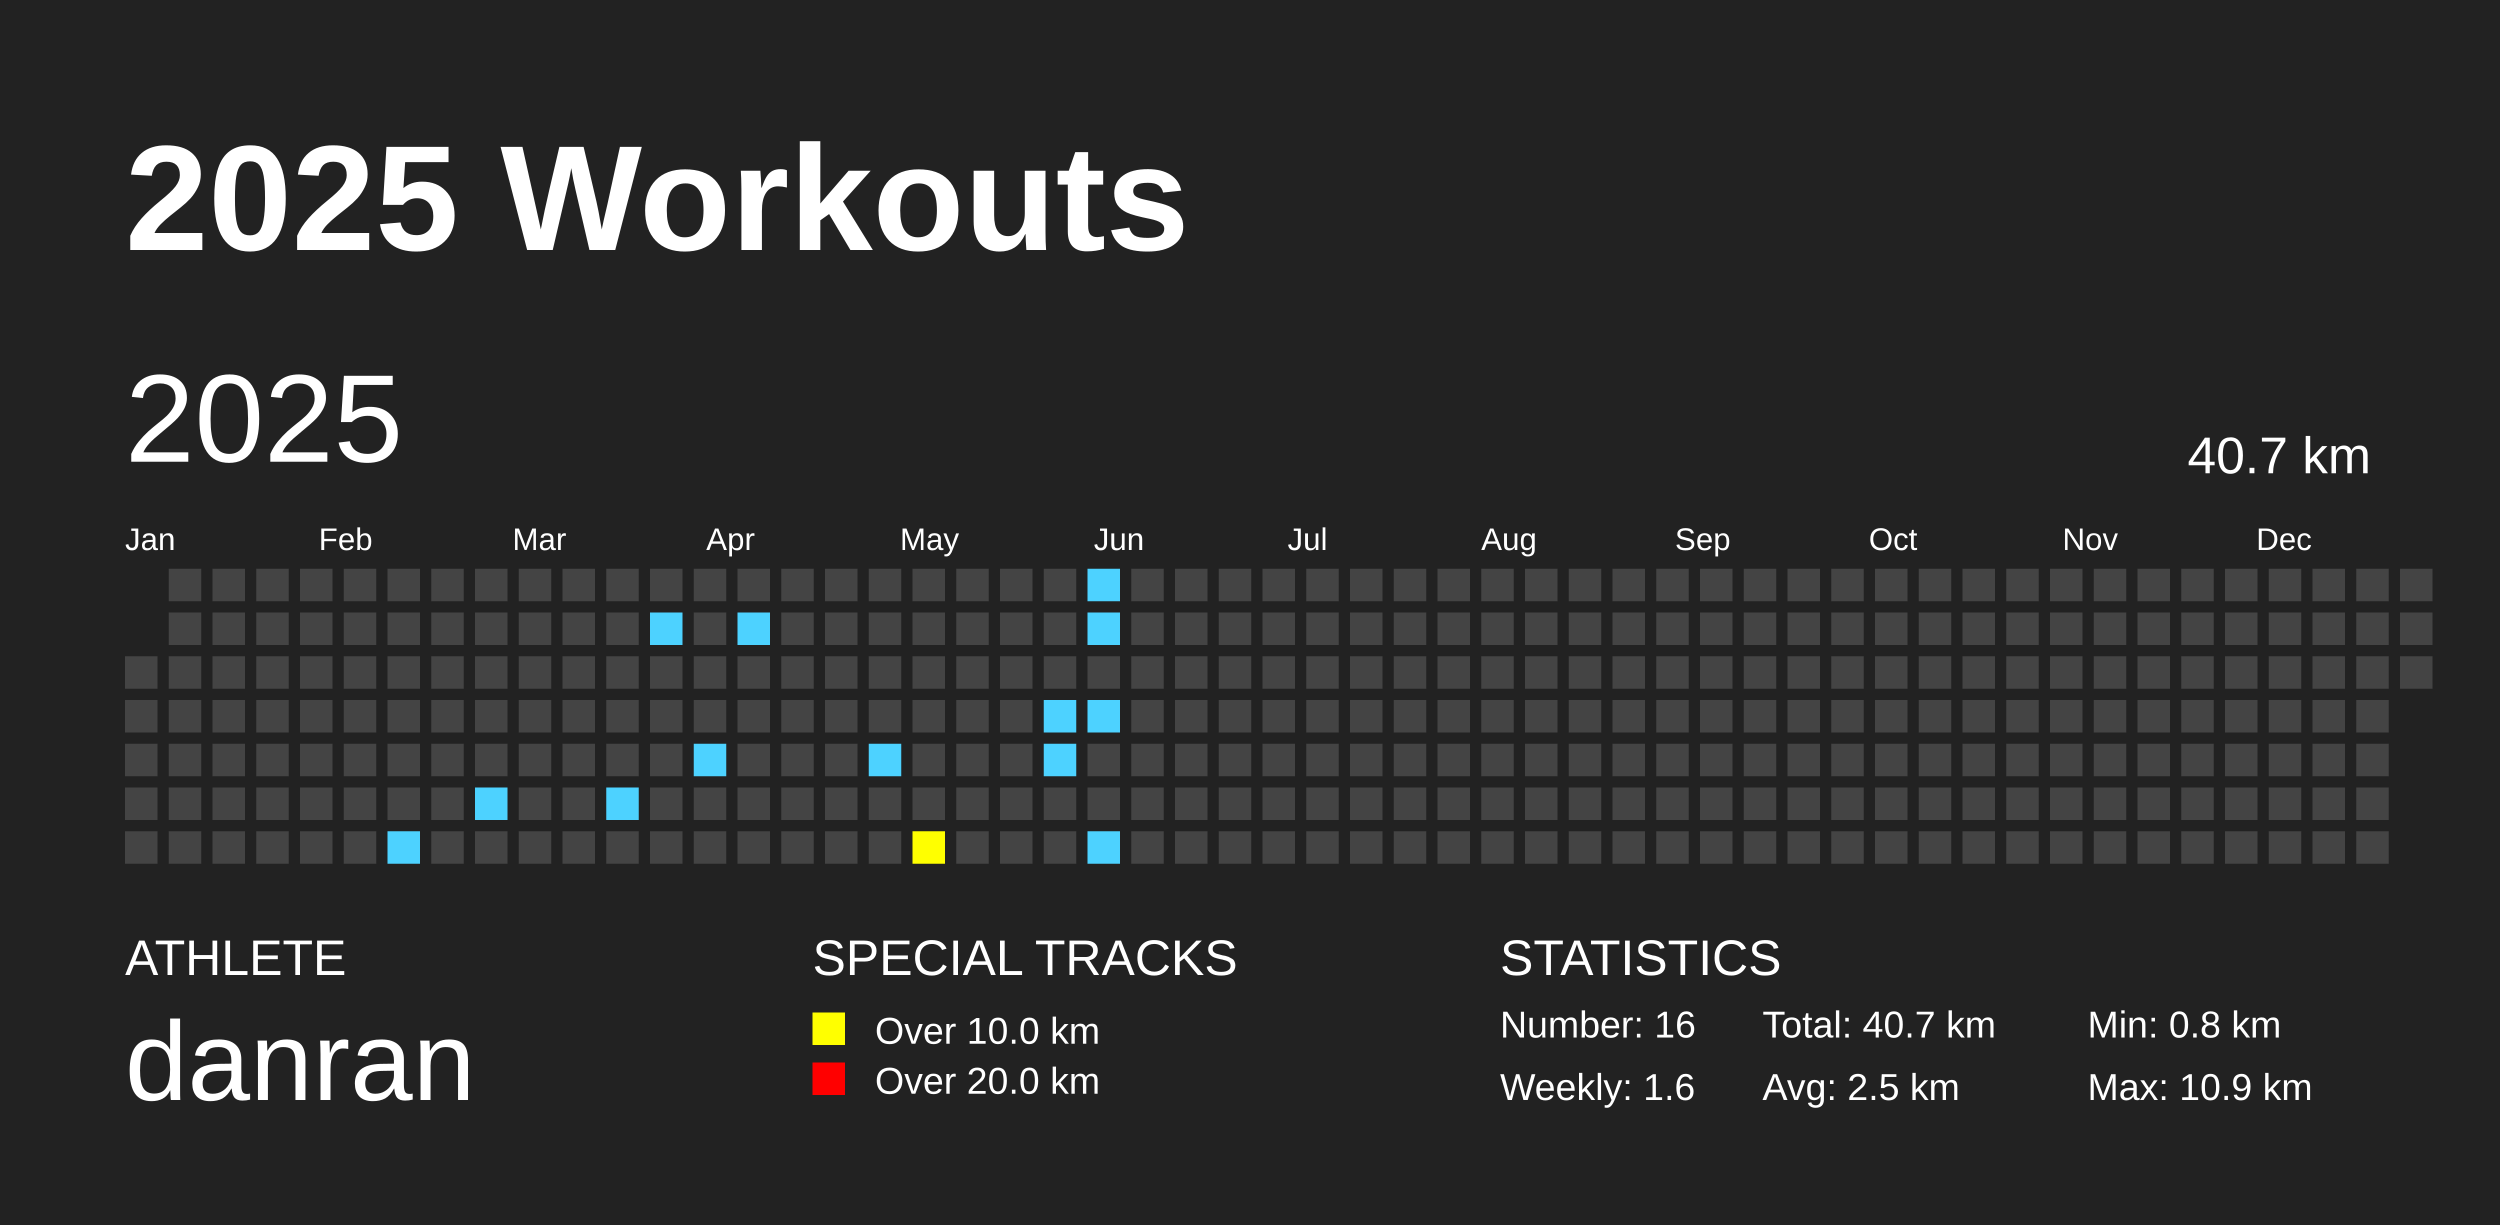
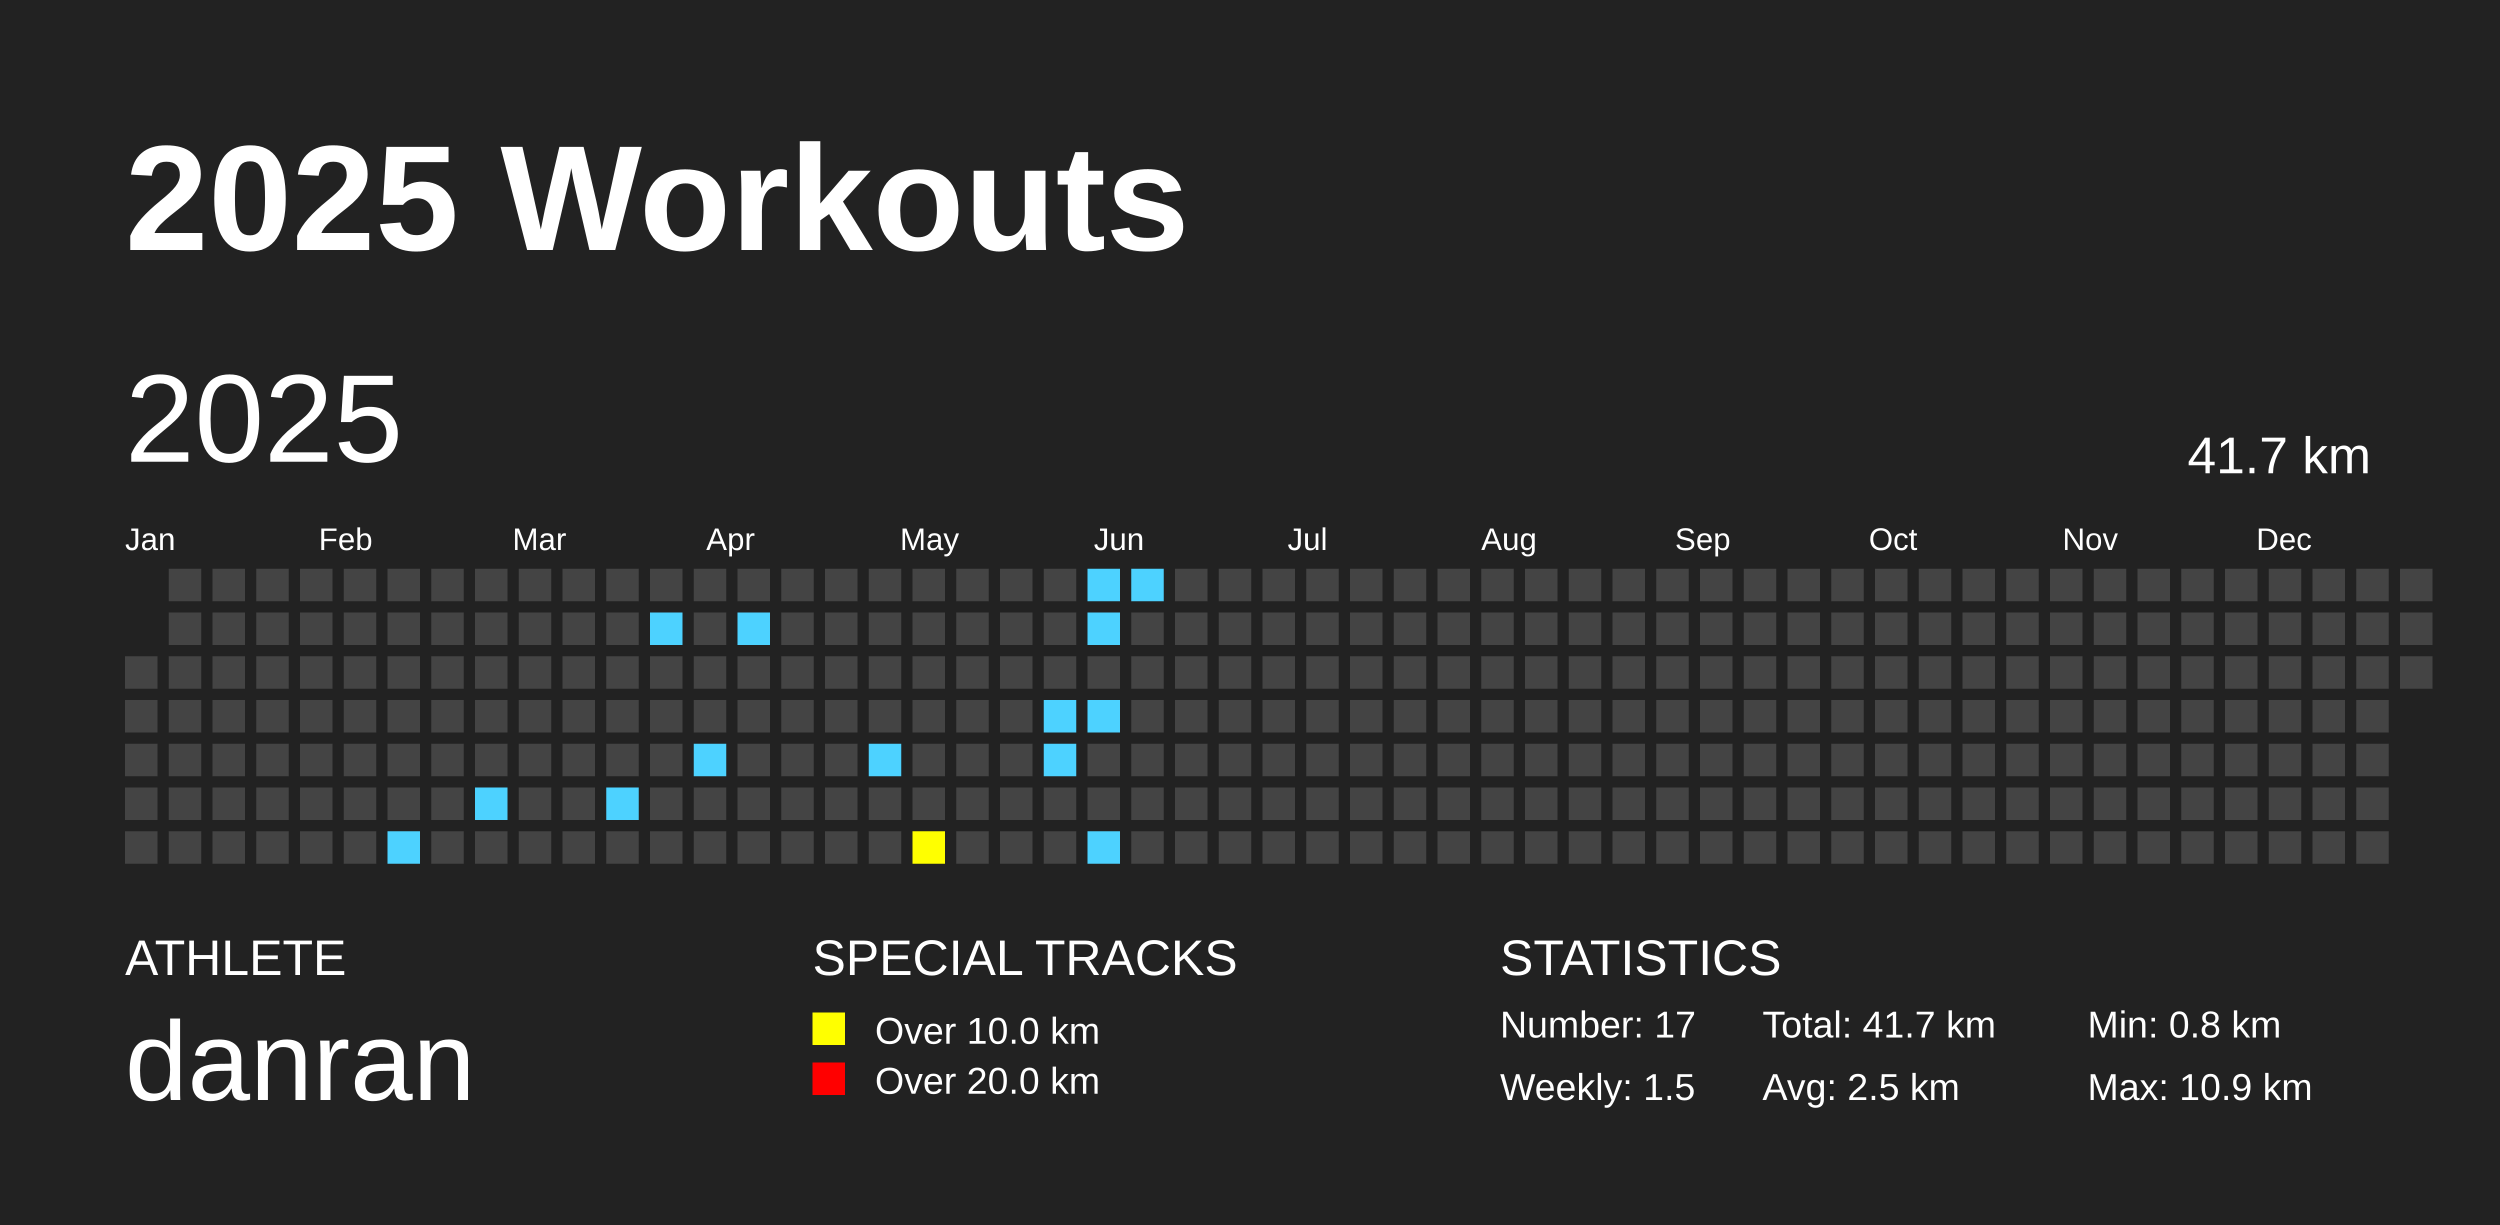
<svg xmlns="http://www.w3.org/2000/svg" baseProfile="full" height="98mm" version="1.1" viewBox="0,0,200,98" width="200mm">
  <defs />
  <rect fill="#222222" height="98" width="200" x="0" y="0" />
  <text fill="#FFFFFF" style="font-size:12px; font-family:Arial; font-weight:bold;" x="10" y="20">2025 Workouts</text>
  <text fill="#FFFFFF" style="font-size:4px; font-family:Arial" x="10" y="78">ATHLETE</text>
  <text fill="#FFFFFF" style="font-size:9px; font-family:Arial" x="10" y="88">danran</text>
  <text fill="#FFFFFF" style="font-size:4px; font-family:Arial" x="65" y="78">SPECIAL TRACKS</text>
  <rect fill="yellow" height="2.6" width="2.6" x="65" y="81" />
  <text fill="#FFFFFF" style="font-size:3px; font-family:Arial" x="70" y="83.5">Over 10.0 km</text>
  <rect fill="red" height="2.6" width="2.6" x="65" y="85" />
  <text fill="#FFFFFF" style="font-size:3px; font-family:Arial" x="70" y="87.5">Over 20.0 km</text>
  <text fill="#FFFFFF" style="font-size:4px; font-family:Arial" x="120" y="78">STATISTICS</text>
-   <text fill="#FFFFFF" style="font-size:3px; font-family:Arial" x="120" y="83">Number: 16</text>
-   <text fill="#FFFFFF" style="font-size:3px; font-family:Arial" x="120" y="88">Weekly: 1.6</text>
-   <text fill="#FFFFFF" style="font-size:3px; font-family:Arial" x="141" y="83">Total: 40.7 km</text>
+   <text fill="#FFFFFF" style="font-size:3px; font-family:Arial" x="120" y="83">Number: 17</text>
+   <text fill="#FFFFFF" style="font-size:3px; font-family:Arial" x="120" y="88">Weekly: 1.5</text>
+   <text fill="#FFFFFF" style="font-size:3px; font-family:Arial" x="141" y="83">Total: 41.7 km</text>
  <text fill="#FFFFFF" style="font-size:3px; font-family:Arial" x="141" y="88">Avg: 2.5 km</text>
  <text fill="#FFFFFF" style="font-size:3px; font-family:Arial" x="167" y="83">Min: 0.8 km</text>
  <text fill="#FFFFFF" style="font-size:3px; font-family:Arial" x="167" y="88">Max: 10.9 km</text>
  <text dominant-baseline="hanging" fill="#FFFFFF" style="font-size:10.0px; font-family:Arial;" x="10" y="30">2025</text>
-   <text dominant-baseline="hanging" fill="#FFFFFF" style="font-size:4.125px; font-family:Arial;" x="175" y="35">40.7 km</text>
+   <text dominant-baseline="hanging" fill="#FFFFFF" style="font-size:4.125px; font-family:Arial;" x="175" y="35">41.7 km</text>
  <text fill="#FFFFFF" style="font-size:2.5px; font-family:Arial" x="10.0" y="44">Jan</text>
  <text fill="#FFFFFF" style="font-size:2.5px; font-family:Arial" x="25.5" y="44">Feb</text>
  <text fill="#FFFFFF" style="font-size:2.5px; font-family:Arial" x="41.0" y="44">Mar</text>
  <text fill="#FFFFFF" style="font-size:2.5px; font-family:Arial" x="56.5" y="44">Apr</text>
  <text fill="#FFFFFF" style="font-size:2.5px; font-family:Arial" x="72.0" y="44">May</text>
  <text fill="#FFFFFF" style="font-size:2.5px; font-family:Arial" x="87.5" y="44">Jun</text>
  <text fill="#FFFFFF" style="font-size:2.5px; font-family:Arial" x="103.0" y="44">Jul</text>
  <text fill="#FFFFFF" style="font-size:2.5px; font-family:Arial" x="118.5" y="44">Aug</text>
  <text fill="#FFFFFF" style="font-size:2.5px; font-family:Arial" x="134.0" y="44">Sep</text>
  <text fill="#FFFFFF" style="font-size:2.5px; font-family:Arial" x="149.5" y="44">Oct</text>
  <text fill="#FFFFFF" style="font-size:2.5px; font-family:Arial" x="165.0" y="44">Nov</text>
  <text fill="#FFFFFF" style="font-size:2.5px; font-family:Arial" x="180.5" y="44">Dec</text>
  <rect fill="#444444" height="2.6" width="2.6" x="10.0" y="52.5" />
  <rect fill="#444444" height="2.6" width="2.6" x="10.0" y="56.0" />
  <rect fill="#444444" height="2.6" width="2.6" x="10.0" y="59.5" />
  <rect fill="#444444" height="2.6" width="2.6" x="10.0" y="63.0" />
  <rect fill="#444444" height="2.6" width="2.6" x="10.0" y="66.5" />
  <rect fill="#444444" height="2.6" width="2.6" x="13.5" y="45.5" />
  <rect fill="#444444" height="2.6" width="2.6" x="13.5" y="49.0" />
  <rect fill="#444444" height="2.6" width="2.6" x="13.5" y="52.5" />
  <rect fill="#444444" height="2.6" width="2.6" x="13.5" y="56.0" />
  <rect fill="#444444" height="2.6" width="2.6" x="13.5" y="59.5" />
  <rect fill="#444444" height="2.6" width="2.6" x="13.5" y="63.0" />
  <rect fill="#444444" height="2.6" width="2.6" x="13.5" y="66.5" />
  <rect fill="#444444" height="2.6" width="2.6" x="17.0" y="45.5" />
  <rect fill="#444444" height="2.6" width="2.6" x="17.0" y="49.0" />
  <rect fill="#444444" height="2.6" width="2.6" x="17.0" y="52.5" />
  <rect fill="#444444" height="2.6" width="2.6" x="17.0" y="56.0" />
  <rect fill="#444444" height="2.6" width="2.6" x="17.0" y="59.5" />
  <rect fill="#444444" height="2.6" width="2.6" x="17.0" y="63.0" />
  <rect fill="#444444" height="2.6" width="2.6" x="17.0" y="66.5" />
  <rect fill="#444444" height="2.6" width="2.6" x="20.5" y="45.5" />
  <rect fill="#444444" height="2.6" width="2.6" x="20.5" y="49.0" />
  <rect fill="#444444" height="2.6" width="2.6" x="20.5" y="52.5" />
  <rect fill="#444444" height="2.6" width="2.6" x="20.5" y="56.0" />
  <rect fill="#444444" height="2.6" width="2.6" x="20.5" y="59.5" />
  <rect fill="#444444" height="2.6" width="2.6" x="20.5" y="63.0" />
  <rect fill="#444444" height="2.6" width="2.6" x="20.5" y="66.5" />
  <rect fill="#444444" height="2.6" width="2.6" x="24.0" y="45.5" />
  <rect fill="#444444" height="2.6" width="2.6" x="24.0" y="49.0" />
  <rect fill="#444444" height="2.6" width="2.6" x="24.0" y="52.5" />
  <rect fill="#444444" height="2.6" width="2.6" x="24.0" y="56.0" />
  <rect fill="#444444" height="2.6" width="2.6" x="24.0" y="59.5" />
  <rect fill="#444444" height="2.6" width="2.6" x="24.0" y="63.0" />
  <rect fill="#444444" height="2.6" width="2.6" x="24.0" y="66.5" />
  <rect fill="#444444" height="2.6" width="2.6" x="27.5" y="45.5" />
  <rect fill="#444444" height="2.6" width="2.6" x="27.5" y="49.0" />
  <rect fill="#444444" height="2.6" width="2.6" x="27.5" y="52.5" />
  <rect fill="#444444" height="2.6" width="2.6" x="27.5" y="56.0" />
  <rect fill="#444444" height="2.6" width="2.6" x="27.5" y="59.5" />
  <rect fill="#444444" height="2.6" width="2.6" x="27.5" y="63.0" />
  <rect fill="#444444" height="2.6" width="2.6" x="27.5" y="66.5" />
  <rect fill="#444444" height="2.6" width="2.6" x="31.0" y="45.5" />
  <rect fill="#444444" height="2.6" width="2.6" x="31.0" y="49.0" />
  <rect fill="#444444" height="2.6" width="2.6" x="31.0" y="52.5" />
  <rect fill="#444444" height="2.6" width="2.6" x="31.0" y="56.0" />
  <rect fill="#444444" height="2.6" width="2.6" x="31.0" y="59.5" />
  <rect fill="#444444" height="2.6" width="2.6" x="31.0" y="63.0" />
  <rect fill="#4DD2FF" height="2.6" width="2.6" x="31.0" y="66.5" />
  <rect fill="#444444" height="2.6" width="2.6" x="34.5" y="45.5" />
  <rect fill="#444444" height="2.6" width="2.6" x="34.5" y="49.0" />
  <rect fill="#444444" height="2.6" width="2.6" x="34.5" y="52.5" />
  <rect fill="#444444" height="2.6" width="2.6" x="34.5" y="56.0" />
  <rect fill="#444444" height="2.6" width="2.6" x="34.5" y="59.5" />
  <rect fill="#444444" height="2.6" width="2.6" x="34.5" y="63.0" />
  <rect fill="#444444" height="2.6" width="2.6" x="34.5" y="66.5" />
  <rect fill="#444444" height="2.6" width="2.6" x="38.0" y="45.5" />
  <rect fill="#444444" height="2.6" width="2.6" x="38.0" y="49.0" />
  <rect fill="#444444" height="2.6" width="2.6" x="38.0" y="52.5" />
  <rect fill="#444444" height="2.6" width="2.6" x="38.0" y="56.0" />
  <rect fill="#444444" height="2.6" width="2.6" x="38.0" y="59.5" />
  <rect fill="#4DD2FF" height="2.6" width="2.6" x="38.0" y="63.0" />
  <rect fill="#444444" height="2.6" width="2.6" x="38.0" y="66.5" />
  <rect fill="#444444" height="2.6" width="2.6" x="41.5" y="45.5" />
  <rect fill="#444444" height="2.6" width="2.6" x="41.5" y="49.0" />
  <rect fill="#444444" height="2.6" width="2.6" x="41.5" y="52.5" />
  <rect fill="#444444" height="2.6" width="2.6" x="41.5" y="56.0" />
  <rect fill="#444444" height="2.6" width="2.6" x="41.5" y="59.5" />
  <rect fill="#444444" height="2.6" width="2.6" x="41.5" y="63.0" />
  <rect fill="#444444" height="2.6" width="2.6" x="41.5" y="66.5" />
  <rect fill="#444444" height="2.6" width="2.6" x="45.0" y="45.5" />
  <rect fill="#444444" height="2.6" width="2.6" x="45.0" y="49.0" />
  <rect fill="#444444" height="2.6" width="2.6" x="45.0" y="52.5" />
  <rect fill="#444444" height="2.6" width="2.6" x="45.0" y="56.0" />
  <rect fill="#444444" height="2.6" width="2.6" x="45.0" y="59.5" />
  <rect fill="#444444" height="2.6" width="2.6" x="45.0" y="63.0" />
  <rect fill="#444444" height="2.6" width="2.6" x="45.0" y="66.5" />
  <rect fill="#444444" height="2.6" width="2.6" x="48.5" y="45.5" />
  <rect fill="#444444" height="2.6" width="2.6" x="48.5" y="49.0" />
  <rect fill="#444444" height="2.6" width="2.6" x="48.5" y="52.5" />
  <rect fill="#444444" height="2.6" width="2.6" x="48.5" y="56.0" />
  <rect fill="#444444" height="2.6" width="2.6" x="48.5" y="59.5" />
  <rect fill="#4DD2FF" height="2.6" width="2.6" x="48.5" y="63.0" />
  <rect fill="#444444" height="2.6" width="2.6" x="48.5" y="66.5" />
  <rect fill="#444444" height="2.6" width="2.6" x="52.0" y="45.5" />
  <rect fill="#4DD2FF" height="2.6" width="2.6" x="52.0" y="49.0" />
  <rect fill="#444444" height="2.6" width="2.6" x="52.0" y="52.5" />
  <rect fill="#444444" height="2.6" width="2.6" x="52.0" y="56.0" />
  <rect fill="#444444" height="2.6" width="2.6" x="52.0" y="59.5" />
  <rect fill="#444444" height="2.6" width="2.6" x="52.0" y="63.0" />
  <rect fill="#444444" height="2.6" width="2.6" x="52.0" y="66.5" />
  <rect fill="#444444" height="2.6" width="2.6" x="55.5" y="45.5" />
  <rect fill="#444444" height="2.6" width="2.6" x="55.5" y="49.0" />
  <rect fill="#444444" height="2.6" width="2.6" x="55.5" y="52.5" />
  <rect fill="#444444" height="2.6" width="2.6" x="55.5" y="56.0" />
  <rect fill="#4DD2FF" height="2.6" width="2.6" x="55.5" y="59.5" />
  <rect fill="#444444" height="2.6" width="2.6" x="55.5" y="63.0" />
  <rect fill="#444444" height="2.6" width="2.6" x="55.5" y="66.5" />
  <rect fill="#444444" height="2.6" width="2.6" x="59.0" y="45.5" />
  <rect fill="#4DD2FF" height="2.6" width="2.6" x="59.0" y="49.0" />
  <rect fill="#444444" height="2.6" width="2.6" x="59.0" y="52.5" />
  <rect fill="#444444" height="2.6" width="2.6" x="59.0" y="56.0" />
  <rect fill="#444444" height="2.6" width="2.6" x="59.0" y="59.5" />
  <rect fill="#444444" height="2.6" width="2.6" x="59.0" y="63.0" />
  <rect fill="#444444" height="2.6" width="2.6" x="59.0" y="66.5" />
  <rect fill="#444444" height="2.6" width="2.6" x="62.5" y="45.5" />
  <rect fill="#444444" height="2.6" width="2.6" x="62.5" y="49.0" />
  <rect fill="#444444" height="2.6" width="2.6" x="62.5" y="52.5" />
  <rect fill="#444444" height="2.6" width="2.6" x="62.5" y="56.0" />
  <rect fill="#444444" height="2.6" width="2.6" x="62.5" y="59.5" />
  <rect fill="#444444" height="2.6" width="2.6" x="62.5" y="63.0" />
  <rect fill="#444444" height="2.6" width="2.6" x="62.5" y="66.5" />
  <rect fill="#444444" height="2.6" width="2.6" x="66.0" y="45.5" />
  <rect fill="#444444" height="2.6" width="2.6" x="66.0" y="49.0" />
  <rect fill="#444444" height="2.6" width="2.6" x="66.0" y="52.5" />
  <rect fill="#444444" height="2.6" width="2.6" x="66.0" y="56.0" />
  <rect fill="#444444" height="2.6" width="2.6" x="66.0" y="59.5" />
  <rect fill="#444444" height="2.6" width="2.6" x="66.0" y="63.0" />
  <rect fill="#444444" height="2.6" width="2.6" x="66.0" y="66.5" />
  <rect fill="#444444" height="2.6" width="2.6" x="69.5" y="45.5" />
  <rect fill="#444444" height="2.6" width="2.6" x="69.5" y="49.0" />
  <rect fill="#444444" height="2.6" width="2.6" x="69.5" y="52.5" />
  <rect fill="#444444" height="2.6" width="2.6" x="69.5" y="56.0" />
  <rect fill="#4DD2FF" height="2.6" width="2.6" x="69.5" y="59.5" />
  <rect fill="#444444" height="2.6" width="2.6" x="69.5" y="63.0" />
  <rect fill="#444444" height="2.6" width="2.6" x="69.5" y="66.5" />
  <rect fill="#444444" height="2.6" width="2.6" x="73.0" y="45.5" />
  <rect fill="#444444" height="2.6" width="2.6" x="73.0" y="49.0" />
  <rect fill="#444444" height="2.6" width="2.6" x="73.0" y="52.5" />
  <rect fill="#444444" height="2.6" width="2.6" x="73.0" y="56.0" />
  <rect fill="#444444" height="2.6" width="2.6" x="73.0" y="59.5" />
  <rect fill="#444444" height="2.6" width="2.6" x="73.0" y="63.0" />
  <rect fill="yellow" height="2.6" width="2.6" x="73.0" y="66.5" />
  <rect fill="#444444" height="2.6" width="2.6" x="76.5" y="45.5" />
  <rect fill="#444444" height="2.6" width="2.6" x="76.5" y="49.0" />
  <rect fill="#444444" height="2.6" width="2.6" x="76.5" y="52.5" />
  <rect fill="#444444" height="2.6" width="2.6" x="76.5" y="56.0" />
  <rect fill="#444444" height="2.6" width="2.6" x="76.5" y="59.5" />
  <rect fill="#444444" height="2.6" width="2.6" x="76.5" y="63.0" />
  <rect fill="#444444" height="2.6" width="2.6" x="76.5" y="66.5" />
  <rect fill="#444444" height="2.6" width="2.6" x="80.0" y="45.5" />
  <rect fill="#444444" height="2.6" width="2.6" x="80.0" y="49.0" />
  <rect fill="#444444" height="2.6" width="2.6" x="80.0" y="52.5" />
  <rect fill="#444444" height="2.6" width="2.6" x="80.0" y="56.0" />
  <rect fill="#444444" height="2.6" width="2.6" x="80.0" y="59.5" />
  <rect fill="#444444" height="2.6" width="2.6" x="80.0" y="63.0" />
  <rect fill="#444444" height="2.6" width="2.6" x="80.0" y="66.5" />
  <rect fill="#444444" height="2.6" width="2.6" x="83.5" y="45.5" />
  <rect fill="#444444" height="2.6" width="2.6" x="83.5" y="49.0" />
  <rect fill="#444444" height="2.6" width="2.6" x="83.5" y="52.5" />
  <rect fill="#4DD2FF" height="2.6" width="2.6" x="83.5" y="56.0" />
  <rect fill="#4DD2FF" height="2.6" width="2.6" x="83.5" y="59.5" />
  <rect fill="#444444" height="2.6" width="2.6" x="83.5" y="63.0" />
  <rect fill="#444444" height="2.6" width="2.6" x="83.5" y="66.5" />
  <rect fill="#4DD2FF" height="2.6" width="2.6" x="87.0" y="45.5" />
  <rect fill="#4DD2FF" height="2.6" width="2.6" x="87.0" y="49.0" />
  <rect fill="#444444" height="2.6" width="2.6" x="87.0" y="52.5" />
  <rect fill="#4DD2FF" height="2.6" width="2.6" x="87.0" y="56.0" />
  <rect fill="#444444" height="2.6" width="2.6" x="87.0" y="59.5" />
  <rect fill="#444444" height="2.6" width="2.6" x="87.0" y="63.0" />
  <rect fill="#4DD2FF" height="2.6" width="2.6" x="87.0" y="66.5" />
-   <rect fill="#444444" height="2.6" width="2.6" x="90.5" y="45.5" />
+   <rect fill="#4DD2FF" height="2.6" width="2.6" x="90.5" y="45.5" />
  <rect fill="#444444" height="2.6" width="2.6" x="90.5" y="49.0" />
  <rect fill="#444444" height="2.6" width="2.6" x="90.5" y="52.5" />
  <rect fill="#444444" height="2.6" width="2.6" x="90.5" y="56.0" />
  <rect fill="#444444" height="2.6" width="2.6" x="90.5" y="59.5" />
  <rect fill="#444444" height="2.6" width="2.6" x="90.5" y="63.0" />
  <rect fill="#444444" height="2.6" width="2.6" x="90.5" y="66.5" />
  <rect fill="#444444" height="2.6" width="2.6" x="94.0" y="45.5" />
  <rect fill="#444444" height="2.6" width="2.6" x="94.0" y="49.0" />
  <rect fill="#444444" height="2.6" width="2.6" x="94.0" y="52.5" />
  <rect fill="#444444" height="2.6" width="2.6" x="94.0" y="56.0" />
  <rect fill="#444444" height="2.6" width="2.6" x="94.0" y="59.5" />
  <rect fill="#444444" height="2.6" width="2.6" x="94.0" y="63.0" />
  <rect fill="#444444" height="2.6" width="2.6" x="94.0" y="66.5" />
  <rect fill="#444444" height="2.6" width="2.6" x="97.5" y="45.5" />
  <rect fill="#444444" height="2.6" width="2.6" x="97.5" y="49.0" />
  <rect fill="#444444" height="2.6" width="2.6" x="97.5" y="52.5" />
  <rect fill="#444444" height="2.6" width="2.6" x="97.5" y="56.0" />
  <rect fill="#444444" height="2.6" width="2.6" x="97.5" y="59.5" />
  <rect fill="#444444" height="2.6" width="2.6" x="97.5" y="63.0" />
  <rect fill="#444444" height="2.6" width="2.6" x="97.5" y="66.5" />
  <rect fill="#444444" height="2.6" width="2.6" x="101.0" y="45.5" />
  <rect fill="#444444" height="2.6" width="2.6" x="101.0" y="49.0" />
  <rect fill="#444444" height="2.6" width="2.6" x="101.0" y="52.5" />
  <rect fill="#444444" height="2.6" width="2.6" x="101.0" y="56.0" />
  <rect fill="#444444" height="2.6" width="2.6" x="101.0" y="59.5" />
  <rect fill="#444444" height="2.6" width="2.6" x="101.0" y="63.0" />
  <rect fill="#444444" height="2.6" width="2.6" x="101.0" y="66.5" />
  <rect fill="#444444" height="2.6" width="2.6" x="104.5" y="45.5" />
  <rect fill="#444444" height="2.6" width="2.6" x="104.5" y="49.0" />
  <rect fill="#444444" height="2.6" width="2.6" x="104.5" y="52.5" />
  <rect fill="#444444" height="2.6" width="2.6" x="104.5" y="56.0" />
  <rect fill="#444444" height="2.6" width="2.6" x="104.5" y="59.5" />
  <rect fill="#444444" height="2.6" width="2.6" x="104.5" y="63.0" />
  <rect fill="#444444" height="2.6" width="2.6" x="104.5" y="66.5" />
  <rect fill="#444444" height="2.6" width="2.6" x="108.0" y="45.5" />
  <rect fill="#444444" height="2.6" width="2.6" x="108.0" y="49.0" />
  <rect fill="#444444" height="2.6" width="2.6" x="108.0" y="52.5" />
  <rect fill="#444444" height="2.6" width="2.6" x="108.0" y="56.0" />
  <rect fill="#444444" height="2.6" width="2.6" x="108.0" y="59.5" />
  <rect fill="#444444" height="2.6" width="2.6" x="108.0" y="63.0" />
  <rect fill="#444444" height="2.6" width="2.6" x="108.0" y="66.5" />
  <rect fill="#444444" height="2.6" width="2.6" x="111.5" y="45.5" />
  <rect fill="#444444" height="2.6" width="2.6" x="111.5" y="49.0" />
  <rect fill="#444444" height="2.6" width="2.6" x="111.5" y="52.5" />
  <rect fill="#444444" height="2.6" width="2.6" x="111.5" y="56.0" />
  <rect fill="#444444" height="2.6" width="2.6" x="111.5" y="59.5" />
  <rect fill="#444444" height="2.6" width="2.6" x="111.5" y="63.0" />
  <rect fill="#444444" height="2.6" width="2.6" x="111.5" y="66.5" />
  <rect fill="#444444" height="2.6" width="2.6" x="115.0" y="45.5" />
  <rect fill="#444444" height="2.6" width="2.6" x="115.0" y="49.0" />
  <rect fill="#444444" height="2.6" width="2.6" x="115.0" y="52.5" />
  <rect fill="#444444" height="2.6" width="2.6" x="115.0" y="56.0" />
  <rect fill="#444444" height="2.6" width="2.6" x="115.0" y="59.5" />
  <rect fill="#444444" height="2.6" width="2.6" x="115.0" y="63.0" />
  <rect fill="#444444" height="2.6" width="2.6" x="115.0" y="66.5" />
  <rect fill="#444444" height="2.6" width="2.6" x="118.5" y="45.5" />
  <rect fill="#444444" height="2.6" width="2.6" x="118.5" y="49.0" />
  <rect fill="#444444" height="2.6" width="2.6" x="118.5" y="52.5" />
  <rect fill="#444444" height="2.6" width="2.6" x="118.5" y="56.0" />
  <rect fill="#444444" height="2.6" width="2.6" x="118.5" y="59.5" />
  <rect fill="#444444" height="2.6" width="2.6" x="118.5" y="63.0" />
  <rect fill="#444444" height="2.6" width="2.6" x="118.5" y="66.5" />
  <rect fill="#444444" height="2.6" width="2.6" x="122.0" y="45.5" />
  <rect fill="#444444" height="2.6" width="2.6" x="122.0" y="49.0" />
  <rect fill="#444444" height="2.6" width="2.6" x="122.0" y="52.5" />
  <rect fill="#444444" height="2.6" width="2.6" x="122.0" y="56.0" />
  <rect fill="#444444" height="2.6" width="2.6" x="122.0" y="59.5" />
  <rect fill="#444444" height="2.6" width="2.6" x="122.0" y="63.0" />
  <rect fill="#444444" height="2.6" width="2.6" x="122.0" y="66.5" />
  <rect fill="#444444" height="2.6" width="2.6" x="125.5" y="45.5" />
  <rect fill="#444444" height="2.6" width="2.6" x="125.5" y="49.0" />
  <rect fill="#444444" height="2.6" width="2.6" x="125.5" y="52.5" />
  <rect fill="#444444" height="2.6" width="2.6" x="125.5" y="56.0" />
  <rect fill="#444444" height="2.6" width="2.6" x="125.5" y="59.5" />
  <rect fill="#444444" height="2.6" width="2.6" x="125.5" y="63.0" />
  <rect fill="#444444" height="2.6" width="2.6" x="125.5" y="66.5" />
  <rect fill="#444444" height="2.6" width="2.6" x="129.0" y="45.5" />
  <rect fill="#444444" height="2.6" width="2.6" x="129.0" y="49.0" />
  <rect fill="#444444" height="2.6" width="2.6" x="129.0" y="52.5" />
  <rect fill="#444444" height="2.6" width="2.6" x="129.0" y="56.0" />
  <rect fill="#444444" height="2.6" width="2.6" x="129.0" y="59.5" />
  <rect fill="#444444" height="2.6" width="2.6" x="129.0" y="63.0" />
  <rect fill="#444444" height="2.6" width="2.6" x="129.0" y="66.5" />
  <rect fill="#444444" height="2.6" width="2.6" x="132.5" y="45.5" />
  <rect fill="#444444" height="2.6" width="2.6" x="132.5" y="49.0" />
  <rect fill="#444444" height="2.6" width="2.6" x="132.5" y="52.5" />
  <rect fill="#444444" height="2.6" width="2.6" x="132.5" y="56.0" />
  <rect fill="#444444" height="2.6" width="2.6" x="132.5" y="59.5" />
  <rect fill="#444444" height="2.6" width="2.6" x="132.5" y="63.0" />
  <rect fill="#444444" height="2.6" width="2.6" x="132.5" y="66.5" />
  <rect fill="#444444" height="2.6" width="2.6" x="136.0" y="45.5" />
  <rect fill="#444444" height="2.6" width="2.6" x="136.0" y="49.0" />
  <rect fill="#444444" height="2.6" width="2.6" x="136.0" y="52.5" />
  <rect fill="#444444" height="2.6" width="2.6" x="136.0" y="56.0" />
  <rect fill="#444444" height="2.6" width="2.6" x="136.0" y="59.5" />
  <rect fill="#444444" height="2.6" width="2.6" x="136.0" y="63.0" />
  <rect fill="#444444" height="2.6" width="2.6" x="136.0" y="66.5" />
  <rect fill="#444444" height="2.6" width="2.6" x="139.5" y="45.5" />
  <rect fill="#444444" height="2.6" width="2.6" x="139.5" y="49.0" />
  <rect fill="#444444" height="2.6" width="2.6" x="139.5" y="52.5" />
  <rect fill="#444444" height="2.6" width="2.6" x="139.5" y="56.0" />
  <rect fill="#444444" height="2.6" width="2.6" x="139.5" y="59.5" />
  <rect fill="#444444" height="2.6" width="2.6" x="139.5" y="63.0" />
  <rect fill="#444444" height="2.6" width="2.6" x="139.5" y="66.5" />
  <rect fill="#444444" height="2.6" width="2.6" x="143.0" y="45.5" />
  <rect fill="#444444" height="2.6" width="2.6" x="143.0" y="49.0" />
  <rect fill="#444444" height="2.6" width="2.6" x="143.0" y="52.5" />
  <rect fill="#444444" height="2.6" width="2.6" x="143.0" y="56.0" />
  <rect fill="#444444" height="2.6" width="2.6" x="143.0" y="59.5" />
  <rect fill="#444444" height="2.6" width="2.6" x="143.0" y="63.0" />
  <rect fill="#444444" height="2.6" width="2.6" x="143.0" y="66.5" />
  <rect fill="#444444" height="2.6" width="2.6" x="146.5" y="45.5" />
  <rect fill="#444444" height="2.6" width="2.6" x="146.5" y="49.0" />
  <rect fill="#444444" height="2.6" width="2.6" x="146.5" y="52.5" />
  <rect fill="#444444" height="2.6" width="2.6" x="146.5" y="56.0" />
  <rect fill="#444444" height="2.6" width="2.6" x="146.5" y="59.5" />
  <rect fill="#444444" height="2.6" width="2.6" x="146.5" y="63.0" />
  <rect fill="#444444" height="2.6" width="2.6" x="146.5" y="66.5" />
  <rect fill="#444444" height="2.6" width="2.6" x="150.0" y="45.5" />
  <rect fill="#444444" height="2.6" width="2.6" x="150.0" y="49.0" />
  <rect fill="#444444" height="2.6" width="2.6" x="150.0" y="52.5" />
  <rect fill="#444444" height="2.6" width="2.6" x="150.0" y="56.0" />
  <rect fill="#444444" height="2.6" width="2.6" x="150.0" y="59.5" />
  <rect fill="#444444" height="2.6" width="2.6" x="150.0" y="63.0" />
  <rect fill="#444444" height="2.6" width="2.6" x="150.0" y="66.5" />
  <rect fill="#444444" height="2.6" width="2.6" x="153.5" y="45.5" />
  <rect fill="#444444" height="2.6" width="2.6" x="153.5" y="49.0" />
  <rect fill="#444444" height="2.6" width="2.6" x="153.5" y="52.5" />
  <rect fill="#444444" height="2.6" width="2.6" x="153.5" y="56.0" />
  <rect fill="#444444" height="2.6" width="2.6" x="153.5" y="59.5" />
  <rect fill="#444444" height="2.6" width="2.6" x="153.5" y="63.0" />
  <rect fill="#444444" height="2.6" width="2.6" x="153.5" y="66.5" />
  <rect fill="#444444" height="2.6" width="2.6" x="157.0" y="45.5" />
  <rect fill="#444444" height="2.6" width="2.6" x="157.0" y="49.0" />
  <rect fill="#444444" height="2.6" width="2.6" x="157.0" y="52.5" />
  <rect fill="#444444" height="2.6" width="2.6" x="157.0" y="56.0" />
  <rect fill="#444444" height="2.6" width="2.6" x="157.0" y="59.5" />
  <rect fill="#444444" height="2.6" width="2.6" x="157.0" y="63.0" />
  <rect fill="#444444" height="2.6" width="2.6" x="157.0" y="66.5" />
  <rect fill="#444444" height="2.6" width="2.6" x="160.5" y="45.5" />
  <rect fill="#444444" height="2.6" width="2.6" x="160.5" y="49.0" />
  <rect fill="#444444" height="2.6" width="2.6" x="160.5" y="52.5" />
  <rect fill="#444444" height="2.6" width="2.6" x="160.5" y="56.0" />
  <rect fill="#444444" height="2.6" width="2.6" x="160.5" y="59.5" />
  <rect fill="#444444" height="2.6" width="2.6" x="160.5" y="63.0" />
  <rect fill="#444444" height="2.6" width="2.6" x="160.5" y="66.5" />
  <rect fill="#444444" height="2.6" width="2.6" x="164.0" y="45.5" />
  <rect fill="#444444" height="2.6" width="2.6" x="164.0" y="49.0" />
  <rect fill="#444444" height="2.6" width="2.6" x="164.0" y="52.5" />
  <rect fill="#444444" height="2.6" width="2.6" x="164.0" y="56.0" />
  <rect fill="#444444" height="2.6" width="2.6" x="164.0" y="59.5" />
  <rect fill="#444444" height="2.6" width="2.6" x="164.0" y="63.0" />
  <rect fill="#444444" height="2.6" width="2.6" x="164.0" y="66.5" />
  <rect fill="#444444" height="2.6" width="2.6" x="167.5" y="45.5" />
  <rect fill="#444444" height="2.6" width="2.6" x="167.5" y="49.0" />
  <rect fill="#444444" height="2.6" width="2.6" x="167.5" y="52.5" />
  <rect fill="#444444" height="2.6" width="2.6" x="167.5" y="56.0" />
  <rect fill="#444444" height="2.6" width="2.6" x="167.5" y="59.5" />
  <rect fill="#444444" height="2.6" width="2.6" x="167.5" y="63.0" />
  <rect fill="#444444" height="2.6" width="2.6" x="167.5" y="66.5" />
  <rect fill="#444444" height="2.6" width="2.6" x="171.0" y="45.5" />
  <rect fill="#444444" height="2.6" width="2.6" x="171.0" y="49.0" />
  <rect fill="#444444" height="2.6" width="2.6" x="171.0" y="52.5" />
  <rect fill="#444444" height="2.6" width="2.6" x="171.0" y="56.0" />
  <rect fill="#444444" height="2.6" width="2.6" x="171.0" y="59.5" />
  <rect fill="#444444" height="2.6" width="2.6" x="171.0" y="63.0" />
  <rect fill="#444444" height="2.6" width="2.6" x="171.0" y="66.5" />
  <rect fill="#444444" height="2.6" width="2.6" x="174.5" y="45.5" />
  <rect fill="#444444" height="2.6" width="2.6" x="174.5" y="49.0" />
  <rect fill="#444444" height="2.6" width="2.6" x="174.5" y="52.5" />
  <rect fill="#444444" height="2.6" width="2.6" x="174.5" y="56.0" />
  <rect fill="#444444" height="2.6" width="2.6" x="174.5" y="59.5" />
  <rect fill="#444444" height="2.6" width="2.6" x="174.5" y="63.0" />
  <rect fill="#444444" height="2.6" width="2.6" x="174.5" y="66.5" />
  <rect fill="#444444" height="2.6" width="2.6" x="178.0" y="45.5" />
  <rect fill="#444444" height="2.6" width="2.6" x="178.0" y="49.0" />
  <rect fill="#444444" height="2.6" width="2.6" x="178.0" y="52.5" />
  <rect fill="#444444" height="2.6" width="2.6" x="178.0" y="56.0" />
  <rect fill="#444444" height="2.6" width="2.6" x="178.0" y="59.5" />
  <rect fill="#444444" height="2.6" width="2.6" x="178.0" y="63.0" />
  <rect fill="#444444" height="2.6" width="2.6" x="178.0" y="66.5" />
  <rect fill="#444444" height="2.6" width="2.6" x="181.5" y="45.5" />
  <rect fill="#444444" height="2.6" width="2.6" x="181.5" y="49.0" />
  <rect fill="#444444" height="2.6" width="2.6" x="181.5" y="52.5" />
  <rect fill="#444444" height="2.6" width="2.6" x="181.5" y="56.0" />
  <rect fill="#444444" height="2.6" width="2.6" x="181.5" y="59.5" />
  <rect fill="#444444" height="2.6" width="2.6" x="181.5" y="63.0" />
  <rect fill="#444444" height="2.6" width="2.6" x="181.5" y="66.5" />
  <rect fill="#444444" height="2.6" width="2.6" x="185.0" y="45.5" />
  <rect fill="#444444" height="2.6" width="2.6" x="185.0" y="49.0" />
  <rect fill="#444444" height="2.6" width="2.6" x="185.0" y="52.5" />
  <rect fill="#444444" height="2.6" width="2.6" x="185.0" y="56.0" />
  <rect fill="#444444" height="2.6" width="2.6" x="185.0" y="59.5" />
  <rect fill="#444444" height="2.6" width="2.6" x="185.0" y="63.0" />
  <rect fill="#444444" height="2.6" width="2.6" x="185.0" y="66.5" />
  <rect fill="#444444" height="2.6" width="2.6" x="188.5" y="45.5" />
  <rect fill="#444444" height="2.6" width="2.6" x="188.5" y="49.0" />
  <rect fill="#444444" height="2.6" width="2.6" x="188.5" y="52.5" />
  <rect fill="#444444" height="2.6" width="2.6" x="188.5" y="56.0" />
  <rect fill="#444444" height="2.6" width="2.6" x="188.5" y="59.5" />
  <rect fill="#444444" height="2.6" width="2.6" x="188.5" y="63.0" />
  <rect fill="#444444" height="2.6" width="2.6" x="188.5" y="66.5" />
  <rect fill="#444444" height="2.6" width="2.6" x="192.0" y="45.5" />
  <rect fill="#444444" height="2.6" width="2.6" x="192.0" y="49.0" />
  <rect fill="#444444" height="2.6" width="2.6" x="192.0" y="52.5" />
</svg>
